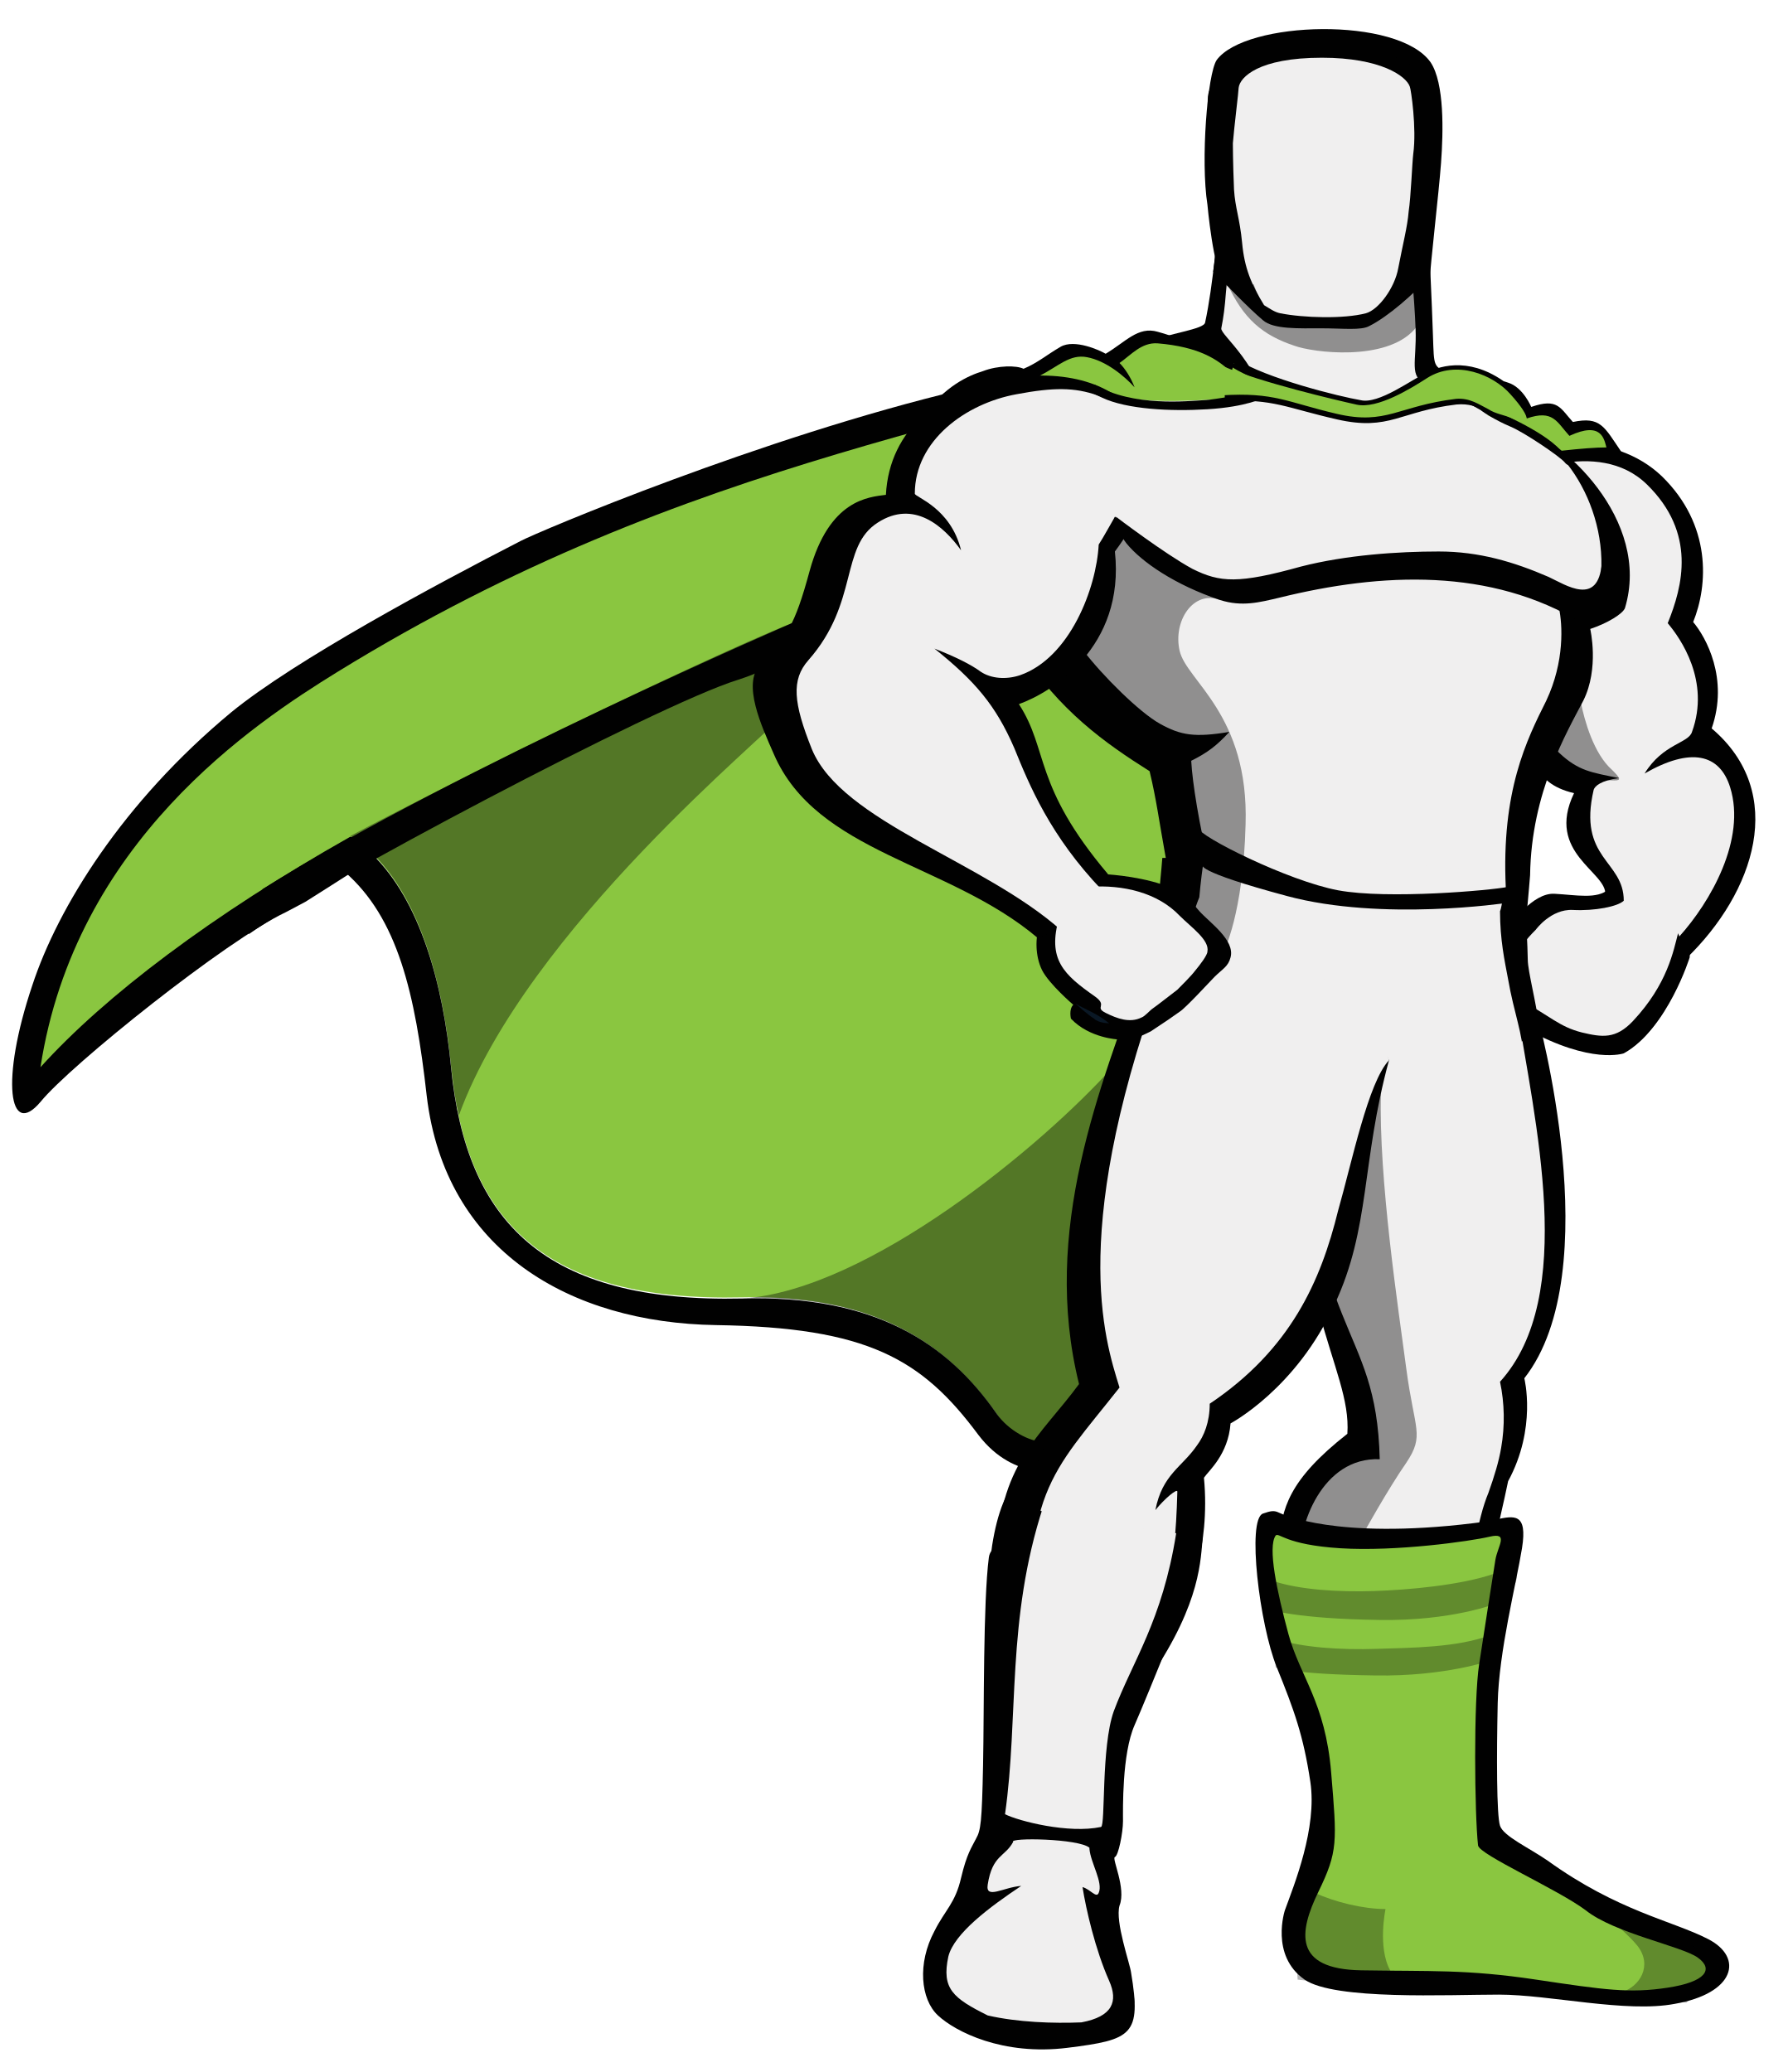
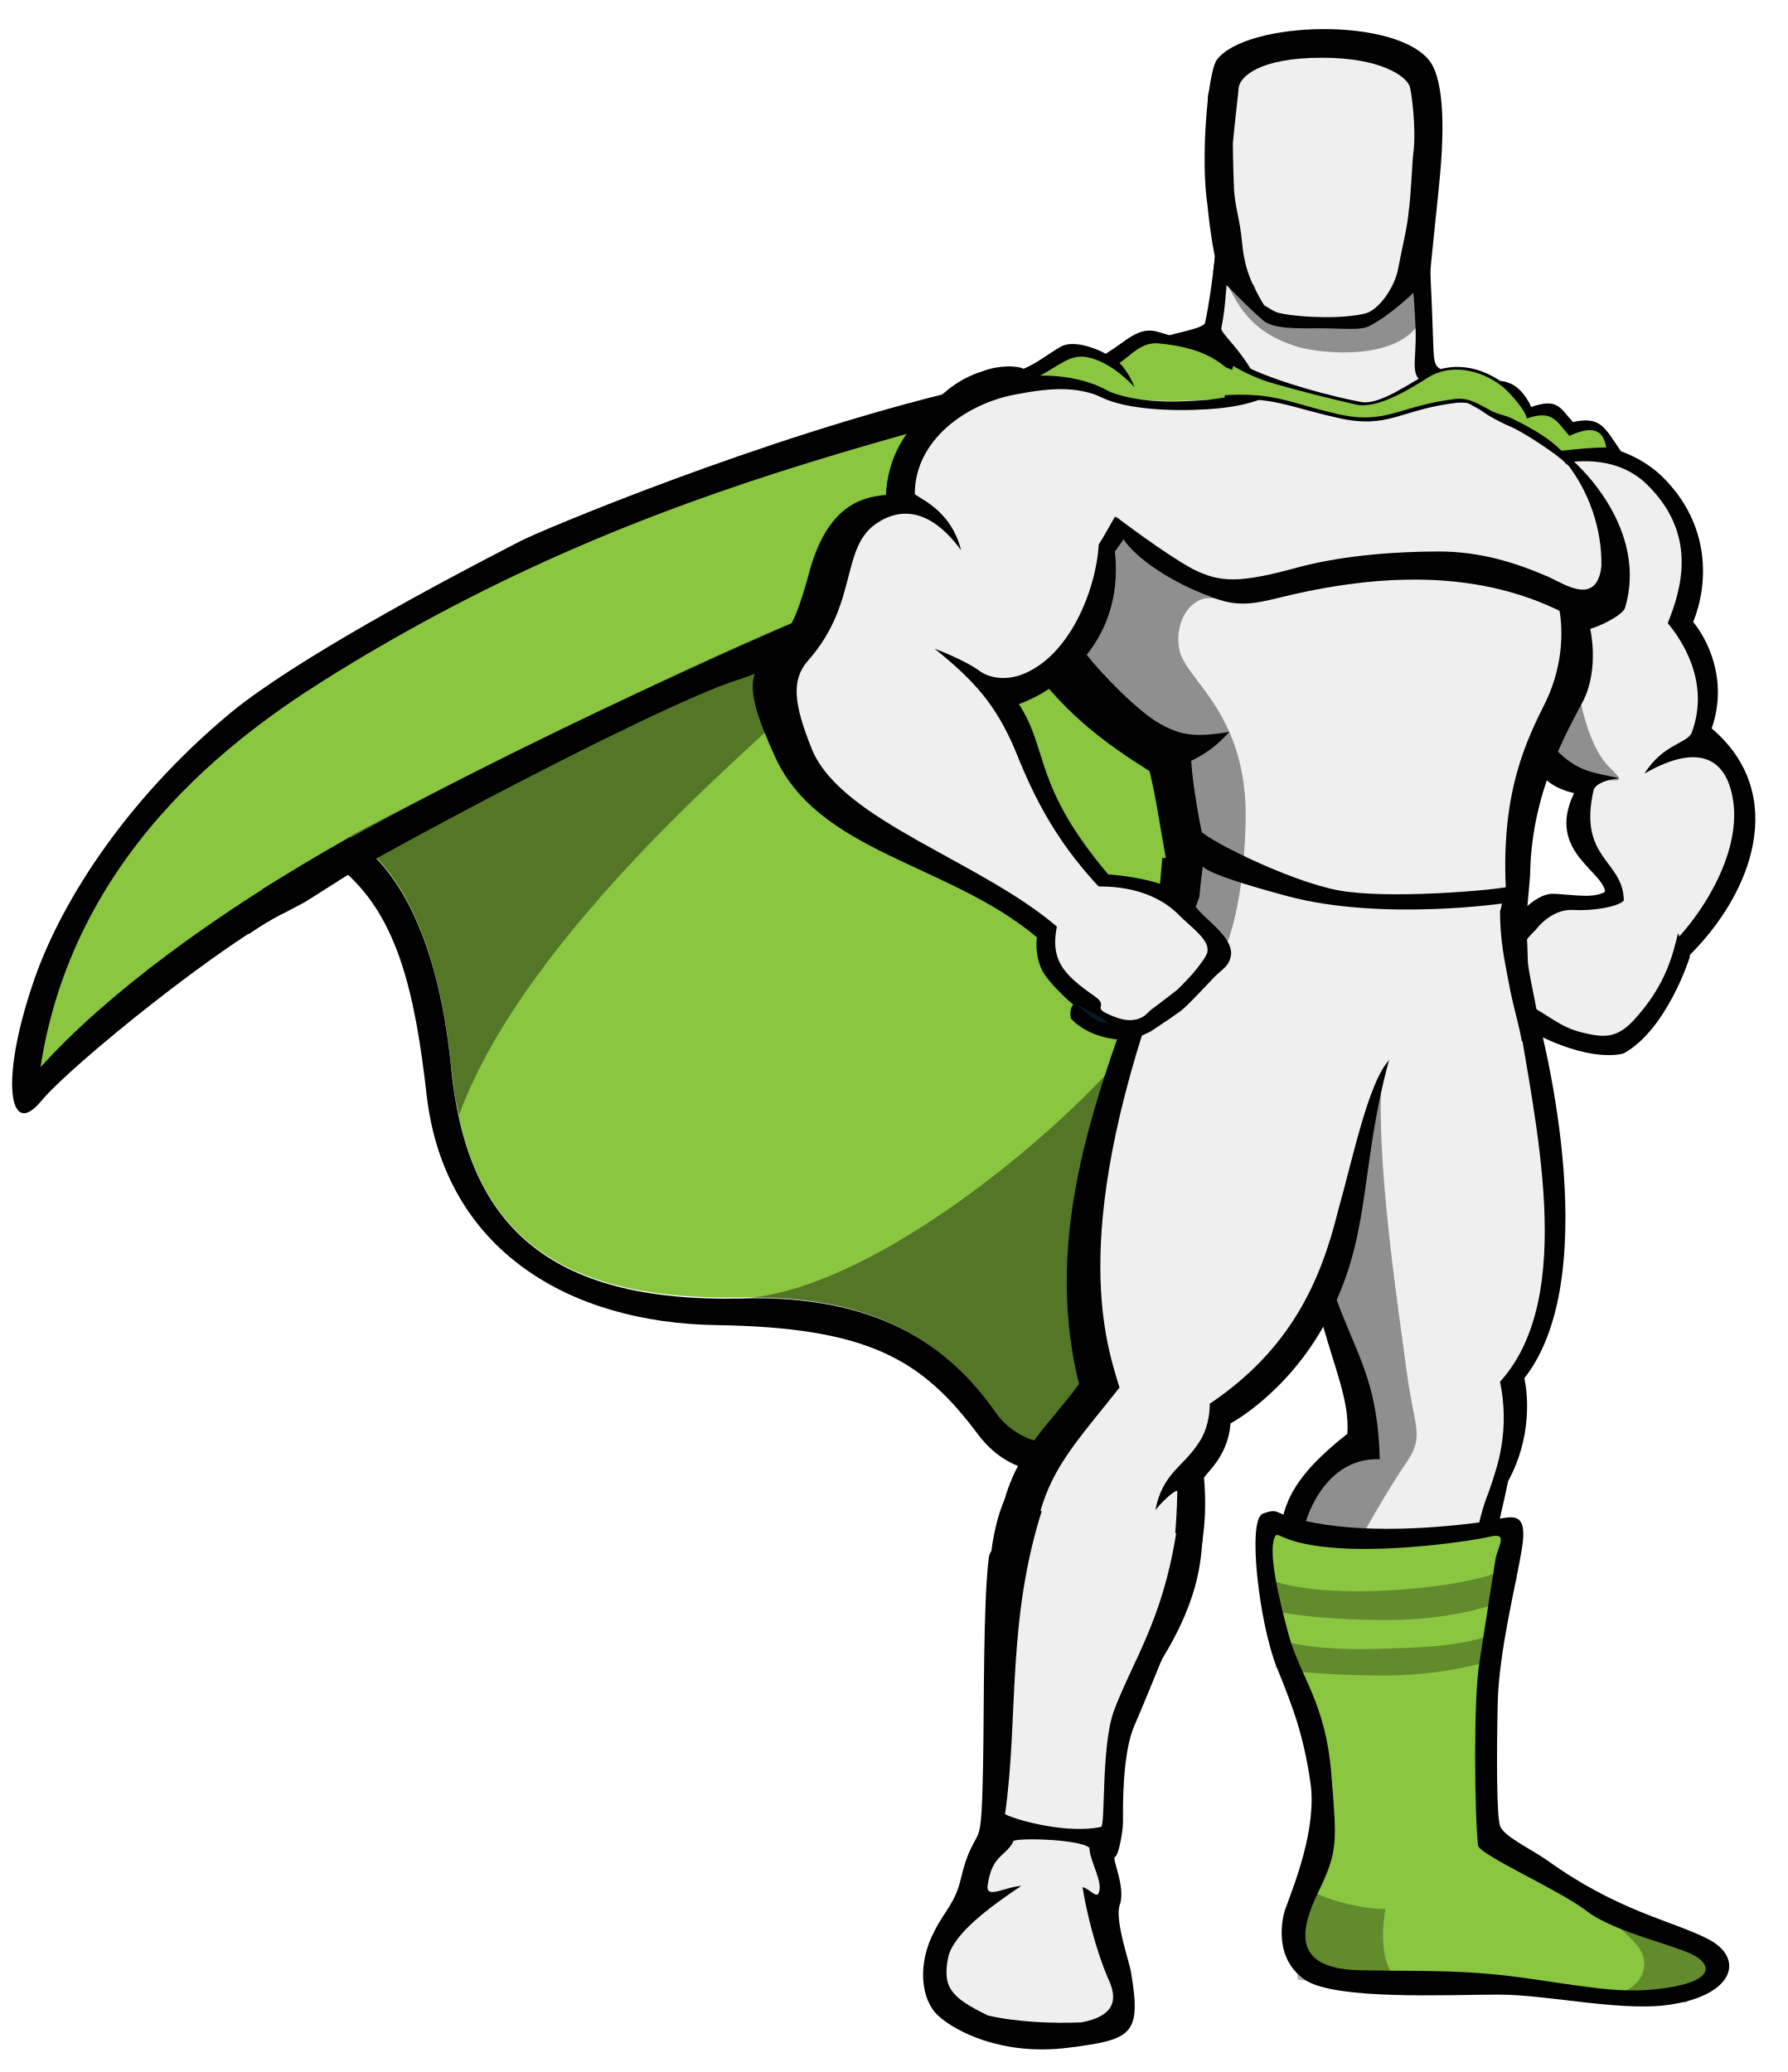
<svg xmlns="http://www.w3.org/2000/svg" height="2500" viewBox="-2.138 -2.29 314.9 359.304" width="2157">
  <path d="m48.173 155.568c-10.389 4.887-37.886 26.886-43.182 33.404-5.5 6.518-7.129-3.666-1.426-20.572 4.48-13.647 15.888-32.183 35.034-48.07 11.202-9.166 35.849-22.405 50.921-30.146 3.056-1.63 42.571-18.332 77.809-26.683 3.056-.815-3.666 5.092-4.685 8.351-5.296 15.48-111.01 81.882-111.01 81.882zm148.894 186.78c1.833 10.999.204 11.814-11.202 13.24-11.407 1.426-19.758-2.852-22.813-5.703-3.056-2.853-3.666-9.166-.611-14.869 1.834-3.667 3.667-4.889 4.686-9.37 1.018-4.277 1.833-5.296 2.647-6.925.814-1.427 1.019-2.853 1.222-12.833.204-9.98 0-28.72 1.019-36.663 1.019-8.147 36.257 3.666 36.257 3.666s-8.352 20.776-10.592 25.868c-2.241 5.093-2.037 14.869-2.037 16.906s-.814 6.11-1.426 6.314c-.611.203 2.037 5.499.814 8.555-.815 2.852 1.833 10.185 2.036 11.814zm13.444-311.437c-1.223-7.74 0-23.018 1.629-25.461 5.093-6.926 31.979-7.74 37.683.407 2.444 3.666 2.24 12.221 1.833 17.721-.407 5.499-1.833 17.313-2.037 21.184-.203 2.852-29.738 7.332-36.256-.408-1.834-2.036-2.852-13.443-2.852-13.443zm59.884 291.679c12.425 8.963 21.998 10.592 28.312 13.851 6.314 3.26 4.685 9.574-5.907 11.407-8.555 1.629-21.998-1.63-30.96-1.63s-28.924 1.019-34.22-2.647c-6.11-4.277-3.463-12.222-3.463-12.222 1.63-4.48 5.703-14.462 4.481-22.609s-2.852-12.628-5.907-20.165c-3.055-7.536-5.295-26.071-2.443-27.09s2.036 0 5.703.814c3.666.814 7.74 2.037 15.684 2.037s16.702-1.223 19.758-1.833c3.055-.611 5.499-1.223 4.48 5.092-1.018 6.314-4.073 18.128-4.277 27.294-.203 9.166-.203 19.758.408 21.591.61 1.833 5.092 3.87 8.351 6.11z" fill="#010101" />
  <path d="m226.806 51.28c-22.405 19.351-65.791 24.646-130.155 49.496-16.499 6.314-60.495 25.257-71.087 45.015 35.645-20.572 48.885 7.74 51.736 36.867 2.647 27.294 16.295 41.553 51.329 40.737 36.053-.814 47.052 20.165 57.032 44.812 19.35-94.308 50.311-112.639 70.271-128.73 42.368-34.424-9.776-95.123-29.126-88.197z" fill="#8ac640" />
  <path d="m226.806 51.28c-53.773 18.739-106.936 23.424-169.467 61.921-14.869 9.166-46.237 29.941-52.348 69.661 22.812-25.258 75.567-57.032 140.136-77.197 32.59-10.185 56.422-16.906 85.345-28.109-2.036-13.037-2.036-18.129-3.666-26.276z" fill="#8ac640" />
  <path d="m295.448 162.9s-3.87 13.24-11.61 17.518c0 0-5.703 2.037-17.109-4.277-3.259-1.833-5.703-8.147-5.5-10.185.204-4.889 3.259-7.129 3.259-7.129s3.26-5.5 7.129-5.296c3.871.203 10.389.814 12.426-1.019 1.832-2.037 11.813 3.666 11.405 10.388zm-83.104-128.119s-.814 10.389-2.24 16.906c-.204 1.223-6.314 1.833-10.796 3.667 8.555 24.442 60.088 24.238 66.81 12.221-3.259-2.24-9.777-5.703-12.832-6.925-3.056-1.223-2.852-1.019-3.056-6.722-.203-5.704-.611-16.295-1.019-19.147-.407-2.852-31.979-2.852-36.867 0z" fill="#010101" />
  <path d="m214.381 34.781s0 5.907-.611 11.61c-.203 2.648-.407 4.277-.814 6.314-.204 1.223 6.925 6.11 8.962 16.906 9.777 21.794 32.387 10.999 41.756.611-3.259-2.241-8.555-5.296-14.665-7.74-3.056-1.223-1.63-3.87-1.833-9.573-.204-5.703-1.019-14.055-1.426-17.11-.409-3.055-26.48-3.87-31.369-1.018z" fill="#f0efef" />
  <g fill="#010101">
    <path d="m212.344 34.781s-.204 3.667-.814 7.944c2.647 2.647 6.11 6.314 8.759 8.555 1.833 1.63 6.313 1.426 10.388 1.426 3.666 0 6.925.407 8.351-.407 3.26-1.63 7.944-5.703 10.592-8.759-.203-3.666-.407-7.129-.61-8.759-.206-2.852-31.778-2.852-36.666 0z" />
    <path d="m230.88 50.261c-2.445 0-5.297-.203-7.537-.611-1.019-.203-2.037-.814-2.852-1.222-1.426-1.019-2.852-2.24-4.48-3.463-3.26-2.444-3.463-3.87-3.463-4.48 1.426-12.833-.408-23.628-.408-23.628s-1.426-5.5 6.314-6.926 12.425-1.629 12.425-1.629 4.889 0 12.425 1.629c7.74 1.426 6.314 6.926 6.314 6.926s-1.833 10.795-.407 23.628c0 .61-.203 2.036-3.463 4.48-2.852 2.037-5.092 4.277-7.332 4.685-2.241.408-5.093.611-7.536.611z" />
    <path d="m230.88 3.006c-13.443 0-16.092 3.666-19.962 7.74-.814 1.018-.204 7.129 1.223 20.165h1.833s-1.223-3.667-1.019-7.944 1.019-4.073.407-5.092c-.814-1.223-2.444-3.26 1.223-5.296 3.666-2.037 9.369 1.629 16.295 1.833 6.925-.204 12.832-3.87 16.498-1.833 3.666 2.036 2.037 4.073 1.223 5.296-.815 1.222.203.814.407 5.092.203 4.277-1.019 7.944-1.019 7.944h1.833c1.222-13.036 2.037-18.739 1.426-19.758-3.463-4.481-6.925-7.944-20.368-8.147zm64.568 160.505s-3.87 12.425-11.406 16.702c-1.63-.814-1.426-2.036-2.852-3.87-.408-.61-1.834-1.019-2.444-1.629-.611-.611-.407-1.63-1.426-2.444-.815-.815-1.426-.204-2.241-.815-.814-.814-1.019-1.833-1.629-2.443-.408-.408-2.037-.611-2.444-1.019-1.019-1.019-9.98-2.852-9.573-4.889.814-3.056 2.444-5.296 2.444-5.296s3.87-5.703 7.739-5.5c3.87.204 7.537 1.019 9.574-.814 2.241-2.038 14.87 5.499 14.258 12.017z" />
    <path d="m268.969 73.482s12.832-3.056 21.591 5.296c8.759 8.555 8.147 19.146 5.5 25.664 2.24 2.648 6.314 9.98 3.259 18.739 13.443 11.406 7.536 28.924-4.481 40.534 0 0-2.852-10.592-14.258-11.203.407-4.073-10.592-7.333-5.5-17.925-7.74-1.833-7.536-7.129-8.758-13.646-1.019-6.519 2.647-47.459 2.647-47.459z" />
  </g>
  <path d="m264.284 79.185s14.869-7.536 23.628 1.019c8.758 8.555 6.313 17.924 3.666 24.442 2.24 2.647 7.536 10.185 4.277 19.146-.611 2.037-5.092 2.037-8.352 7.333 8.147-4.686 13.24-3.463 15.073 2.443 2.852 9.166-3.463 20.165-8.962 26.276 0-.204-.204-.408-.204-.611-.814 3.056-1.833 8.962-7.943 15.48-3.056 3.259-5.5 2.852-8.963 2.037-4.073-1.019-5.499-2.853-11.202-5.907-3.259-1.833-1.426-4.074-1.426-5.907 0-.407.407-1.019 1.019-1.833.407-1.019 1.629-2.647 3.462-4.481 0 0 2.648-3.666 6.519-3.463 3.87.204 7.943-.61 8.962-1.629 0-7.129-8.147-7.333-5.296-19.554.204-.611 1.223-1.63 4.481-2.037-4.889-1.019-7.129-1.223-10.592-4.481-2.444-2.24-4.277-5.092-4.889-8.758-1.221-6.314-3.258-39.515-3.258-39.515z" fill="#f0efef" />
  <path d="m221.306 66.353c-1.222-1.63-7.536-9.777-19.554-13.036-3.463-1.019-5.703 1.833-9.165 3.87-1.019-.611-5.5-2.648-7.944-1.223s-4.073 2.852-6.518 3.87c-1.223-.611-4.481-.611-7.129.407-2.648.815-6.722 2.648-10.592 7.944-2.444 8.759 43.181 2.24 43.181 2.24z" fill="#010101" />
  <path d="m221.714 66.353c-6.519-2.241-5.5-9.777-19.962-10.999-2.852-.204-4.685 2.036-6.722 3.462 1.019 1.019 2.037 2.648 2.648 4.277-1.833-2.036-5.092-4.685-8.352-5.296-3.055-.61-5.092 1.63-8.351 3.26.61.61 1.222 1.629 2.036 2.852-2.852-1.833-4.888-2.444-8.758-1.019-2.648.814-7.74 3.055-11.61 8.555-2.444 8.759 41.145-1.019 41.145-1.019z" fill="#8ac640" />
  <path d="m260.007 69.612s0-2.241-.204-4.277c0-.407-1.629-1.426-1.629-1.833l-.407-.408s3.259-1.833 5.703-.814c2.647.814 4.073 4.277 4.073 4.277 4.685-1.629 5.092.204 7.333 2.648 4.889-1.019 5.499.814 8.555 5.296 0 0-3.666-.611-10.795.61-6.926 1.018-12.629-5.703-12.629-5.499z" fill="#010101" />
  <path d="m259.192 68.593s1.222-1.019.814-1.223c2.24-1.222 5.296-2.647 6.722 1.223 4.685-1.63 5.296.611 7.536 3.056 5.703-2.648 6.11.61 6.518 2.036-1.833 0-4.48.204-8.147.611-6.925 1.019-13.647-5.907-13.443-5.703z" fill="#8ac640" />
  <path d="m189.939 63.501s11.61 4.073 21.387 3.462c9.777-.814 26.479-1.629 35.441 3.667 0 0 9.166-3.26 17.721-1.019 8.556 2.24 24.239 16.906 19.555 32.386-.408 1.019-3.056 2.648-6.111 3.667 0 0 1.63 6.925-1.222 12.628-2.852 5.5-9.166 16.092-9.37 30.757-.203 2.444-.61 7.536-1.018 9.98-15.888-.61-40.33-6.518-64.365-6.11.203-2.647.407-4.277.611-6.925h.61c-1.222-6.722-1.629-10.185-2.852-15.277-7.74-4.888-15.888-10.591-22.812-21.387-6.722-10.796 12.425-45.829 12.425-45.829zm78.623 109.991s12.629 45.219-2.24 64.162c0 0 2.24 8.758-2.852 18.128-.815 4.073-1.834 7.74-2.444 11.813-2.648 16.906-7.13 24.035-8.352 51.125l-12.222-.203s-1.426-19.554-5.703-29.942c-2.443-5.906-12.018-13.851-11.609-21.794.407-6.111 1.629-11.203 12.018-19.351.814-11.813-11-23.017-9.166-67.013z" fill="#010101" />
  <path d="m264.896 171.658c3.259 20.776 10.795 51.533-2.852 66.605a30.712 30.712 0 0 1 .203 11.61c-.407 2.444-1.222 5.092-2.24 7.943-2.037 4.889-2.852 12.018-3.463 16.295-2.648 16.906-2.648 17.722-3.87 44.812l-12.222-.204s-1.426-19.554-5.703-29.941c-2.443-5.907-7.536-10.999-7.943-18.943-.407-6.11 3.87-18.331 14.055-17.924-.611-24.646-12.018-19.758-15.073-71.087zm-74.957-108.157s4.481 1.426 9.369 1.833c4.889.407 10.185 0 14.869-.204 9.777-.814 23.628-1.833 32.794 3.463 0 0 5.092-1.63 10.592-1.223 2.444.204 4.889 2.241 7.74 3.056 8.962 2.24 17.517 17.109 13.646 30.553-.407 1.019-3.259 0-6.518 1.019.61 2.852 1.019 9.37-2.241 16.295-3.462 6.926-7.943 15.888-7.129 32.998-21.387-1.019-30.96-2.444-52.144-3.463-1.833-7.537-3.056-15.073-3.259-18.943 2.852-1.426 4.48-2.647 6.722-5.092-6.11 1.019-8.555.611-12.222-1.426-3.666-2.037-10.184-8.555-13.443-12.832-.407-.408-2.647 6.313-7.739 6.518-1.834-2.648 5.906-10.185 4.48-13.036-5.091-10.389 4.483-39.516 4.483-39.516z" fill="#f0efef" />
  <path d="m266.524 154.752s.407 7.333.407 9.166c0 2.037 1.63 8.147 1.833 10.999-2.24 3.87-12.017 12.629-29.738 15.888-17.517 3.666-40.737-23.831-40.737-23.831.611-2.648 2.648-10.389 4.074-14.462.204-.407.611-1.426.611-1.833 1.834-2.648 63.55 4.073 63.55 4.073z" fill="#010101" />
  <path d="m262.044 155.364c0 5.092.814 8.759 1.426 12.018 1.018 5.907 2.647 9.777 2.647 13.647 0 11.813-15.48 9.776-28.517 10.184-17.517 3.667-32.386-23.831-32.386-23.831 1.222-4.685 2.037-9.98 3.87-14.462.203-2.444.611-5.499.814-6.925 24.85 0 42.367 1.426 52.552 2.443.408 2.241.001 6.111-.406 6.926z" fill="#f0efef" />
  <path d="m242.489 181.639s-10.795-24.035-43.182-16.905c-7.739 21.794-18.128 46.848-11.406 73.938-6.722 9.166-14.462 14.259-14.462 31.164 0 16.906.815 19.758.815 19.758l23.831 1.223s7.74-9.98 10.795-20.776c.815-3.056 1.63-8.555 1.019-14.869.814-1.222 4.277-4.073 4.685-9.573 0 0 11.61-6.11 18.332-20.979 6.315-13.446 4.685-25.056 9.573-42.981z" fill="#010101" />
  <path d="m242.489 181.639c-.61-2.24-8.758-24.238-38.904-17.721-17.72 47.256-11.202 66.81-8.555 75.364-12.018 15.276-17.517 18.535-15.072 49.496h15.888c7.332-11.61 8.962-15.888 9.369-31.164 0-.611-2.24 1.222-3.87 3.259 1.223-6.314 4.685-7.536 7.333-11.406 1.222-1.63 2.24-4.074 2.24-7.333 14.258-9.573 19.554-21.591 22.609-34.016 2.445-8.554 5.296-22.609 8.962-26.479z" fill="#f0efef" />
  <g fill="#010101">
    <path d="m192.179 148.846s5.5.203 10.389 1.833c4.685 1.629 4.685 2.647 6.518 4.685s6.314 5.092 5.5 8.147c-.408 1.63-1.426 2.037-2.852 3.463-.611.611-5.093 5.499-6.111 6.11-.611.407-1.426 1.019-2.037 1.426l-3.055 2.037c-2.037 1.019-3.463 1.63-5.703 1.426 0 0-5.092-.204-8.352-3.666 0 0-.407-1.63.408-2.444 0 0-4.278-3.667-5.5-6.111-1.223-2.443-1.223-5.906-.407-7.739.407-1.835 8.35-6.927 11.202-9.167zm5.093 198.187-.611 5.093s-1.833 2.24-15.48 2.037c-13.851-.204-17.517-4.481-18.739-6.722l-.814-5.296s2.648-3.87 3.259-3.87c4.481.407 19.758 6.518 30.35 8.147 1.016 0 1.219.407 2.035.611zm29.534-10.388c0 2.24-.204 2.24-.204 4.481 2.444 1.833 8.556 2.852 20.165 2.647 16.906-.407 32.59 5.093 51.736 1.833l.204-3.666-1.833-.203-67.828-5.5z" />
    <path d="m241.675 343.774h5.092c11-.407 21.388 2.037 32.59 2.648 5.907-.204 13.24-1.63 12.629-5.907l-57.847-4.889c-3.463 3.87-.816 7.129 7.536 8.148zm-66.402-85.752c1.833 1.222 14.258 8.555 34.423 7.536-.408 3.87-.204 11.407-9.166 24.646-4.481 6.518-8.352 17.925-9.166 32.387.204 3.259 2.037 6.11-.407 10.388.814 2.647 4.073 7.943 5.703 11.202 1.629 3.26 2.444 6.926-8.352 7.13-10.999.203-28.72-1.019-26.275-9.573 1.223-4.481 4.685-9.166 5.093-11 .407-1.833.407-7.332 3.869-10.999 3.056-10.184 2.037-19.961 1.427-29.127-1.019-9.574-1.223-24.85 2.851-32.59zm18.943-166.005c14.462-19.351 2.24-34.83-20.979-30.146-9.37 1.833-18.739 8.352-19.351 20.165-3.055.407-9.98.814-13.443 13.443-2.647 9.777-4.073 11.61-8.759 16.498-3.055 3.463.204 10.592 2.444 15.685 7.537 17.517 30.757 19.146 46.441 32.386 5.296-1.426 10.795-7.332 12.425-11.202-13.24-15.685-10.389-21.795-15.685-29.942 5.704-2.038 18.74-9.981 16.907-26.887z" />
  </g>
  <path d="m191.364 90.795c.814-1.223 2.24-3.87 2.852-4.889.204-.204 2.444 3.666 2.648 3.463 5.499-8.963 6.925-21.999.61-23.221-1.426-.204-4.073-.814-6.314-1.63-4.073-1.426-7.739-1.426-14.258-.203-8.962 1.629-17.924 8.147-17.924 17.517 0 .611 6.313 2.444 8.147 9.981-3.056-4.278-8.352-8.963-14.666-4.889-6.722 4.277-3.259 14.054-12.221 24.238-3.056 3.463-2.648 7.537.61 15.684 5.296 12.833 30.35 19.758 43.997 31.979 3.259-1.426 5.499-4.685 7.129-7.129-9.166-9.573-12.833-18.536-15.48-25.054-3.259-7.536-6.926-11.813-14.055-17.518 3.667 1.426 6.519 2.852 8.147 4.074 1.833 1.222 4.481 1.426 6.926.611 8.76-3.053 13.445-15.275 13.852-23.014z" fill="#f0efef" />
  <path d="m279.968 94.054c-.611 7.74-6.314 3.87-9.369 2.444-6.111-2.648-12.222-4.481-19.351-4.481s-16.295.611-24.238 2.648c-10.999 3.055-14.259 2.852-19.147.407-4.888-2.648-13.442-9.166-13.442-9.166s-.204 2.037 1.833 4.685c2.647 3.259 8.555 7.333 16.498 9.98 3.87 1.223 6.926.407 10.389-.407 18.128-4.481 37.274-5.296 53.365 4.481.815.407 3.667-.815 4.889-2.648 1.628-2.647-1.427-7.943-1.427-7.943z" fill="#010101" />
  <path d="m187.291 171.658c1.629 1.019 3.666 1.63 5.906 3.463 0 0-1.833 0-2.647-.814-1.019-.611-3.056-2.444-3.259-2.649z" fill="#0a1825" />
  <path d="m246.156 10.135c-.611-1.833-5.093-5.093-15.48-5.093-11.203 0-14.462 3.463-14.665 5.296 0 .611-.815 7.13-1.019 9.777 0 0 0 3.259.203 8.147.204 3.259 1.019 5.092 1.426 9.37.407 4.48 1.63 7.332 3.87 10.999 1.019.61 1.833 1.222 2.852 1.426 4.074.814 11.203 1.018 15.073 0 2.24-.611 5.092-4.481 5.703-7.944.814-4.277 1.629-7.333 1.833-9.98.407-2.647.611-8.555.814-10.185.612-4.48-.407-11.406-.61-11.813z" fill="#f0efef" />
  <path d="m224.769 261.892s10.796 4.685 37.479.611c0 0-7.536 37.886-4.073 56.828 0 0 3.462 4.889 29.127 14.258 0 0 11.406 2.852 10.999 8.556 0 0 .407 1.222-13.443.814s-26.887-2.852-36.053-2.852-18.943.407-20.572-2.24c-1.833-2.444.407-8.759 3.055-12.426 2.853-3.869 2.037-6.722 1.834-13.646-.613-18.128-14.464-36.867-8.353-49.903z" fill="#010101" />
  <path d="m222.528 265.355c-1.426 2.037.203 9.776 2.24 17.313 2.037 7.536 6.519 12.018 7.537 24.442 1.018 12.221 1.222 13.851-2.241 20.979s-4.481 13.647 7.536 13.851 18.536-.204 30.757 1.63c12.222 1.833 16.499 2.444 23.221 1.426s8.147-3.26 5.296-5.296c-2.852-2.037-14.666-4.277-19.758-8.352-4.889-3.666-18.739-9.777-18.942-11.406-.611-5.5-.815-25.461.203-31.979 1.019-6.519 2.444-15.888 2.852-18.332s2.444-4.889-1.019-4.074c-3.462.814-16.498 2.648-26.275 2.037-9.777-.61-10.795-2.851-11.407-2.239z" fill="#8ac640" />
  <path d="m229.454 328.294c3.462 1.629 8.555 2.852 12.425 2.852 0 0-1.427 6.722.814 10.795 2.24 4.074-16.295 1.63-16.295 1.63l-.814-14.462zm53.977 17.517c3.259-1.019 5.5-4.685 2.852-8.147-2.852-3.463-5.296-4.074-1.63-4.277 3.667-.204 17.11 7.943 17.11 7.943l-6.926 6.314zm-61.514-72.513c4.685 1.63 11.814 2.037 17.925 1.833 6.11-.203 15.276-1.019 21.184-3.055 5.906-2.037 3.462 2.24 3.462 2.24l-3.259 3.056s-7.74 3.055-20.368 2.852c-14.869-.204-19.351-1.833-19.351-1.833zm.407 10.185c4.686 1.63 11.814 2.037 17.925 1.833 6.11-.203 14.258-.203 20.165-2.444 2.444-.814 1.019 2.648 1.019 2.648l-1.019 1.833s-7.944 2.852-20.369 2.647c-14.869-.203-17.517-1.426-17.517-1.426z" fill="#010101" opacity=".3" />
  <path d="m224.769 261.892s17.721 6.314 37.683 2.037c0 0-7.74 36.46-4.277 55.199 0 0 3.462 4.888 29.127 14.258 0 0 11.406 2.852 10.999 8.555 0 0 .407 1.223-13.443.814-13.851-.407-26.887-2.852-36.053-2.852s-18.943.408-20.572-2.24c-1.833-2.444.407-8.759 3.055-12.425 2.853-3.87 2.037-6.722 1.834-13.647-.613-17.924-14.464-36.663-8.353-49.699z" fill="none" />
  <path d="m224.769 261.892s17.721 6.11 37.683 1.833c0 0-7.74 36.664-4.277 55.403 0 0 3.462 4.888 29.127 14.258 0 0 11.406 2.852 10.999 8.555 0 0 .407 1.223-13.443.814-13.851-.407-27.091-4.277-36.053-2.852-9.573 1.63-18.943 1.019-20.572-2.24-1.426-2.647.407-8.759 3.055-12.425 2.853-3.87 2.037-6.722 1.834-13.647-.613-17.924-14.464-36.663-8.353-49.699z" fill="none" />
  <path d="m208.881 140.699c0 1.426 15.888 9.369 24.646 10.999 8.759 1.629 27.091 0 29.942-.611l-.408 2.852s-21.794 3.259-38.496-1.222c-16.703-4.481-14.869-5.5-14.869-5.5z" fill="#010101" />
  <path d="m174.865 314.443c2.444 1.223 11.203 3.463 16.906 2.241.814-.204 0-14.055 2.241-20.369 3.259-8.759 8.555-15.888 10.998-31.367-8.555-.815-18.331-3.056-23.424-4.686-6.517 19.962-4.276 37.071-6.721 54.181zm13.648 12.833c1.426.407 2.444 2.036 2.852 1.019.814-1.834-1.426-5.296-1.63-7.74v-.204c-1.833-1.629-14.258-1.833-13.443-1.019-1.426 2.648-3.666 2.241-4.48 7.537-.407 2.647 2.852.407 5.906.203-5.499 3.666-11.813 8.352-12.832 12.425-1.222 5.703.815 7.333 6.926 10.389 5.296 1.222 11.61 1.426 16.498 1.222 5.5-1.019 6.519-3.666 4.889-7.333-2.446-5.5-4.075-12.629-4.686-16.499z" fill="#f0efef" />
  <path d="m190.753 62.686c6.722 3.87 16.092 2.852 19.554 2.648.815 0 8.963-1.426 9.37-1.223.814.204.814.815.814.815s-3.055 1.629-9.98 2.036c-6.518.407-14.258 0-18.535-2.036-5.093-2.24-1.223-2.24-1.223-2.24zm69.254 3.87c1.222.814 9.166 3.87 12.629 7.536 3.055 3.26 1.426 3.056.814 2.241-.814-1.019-7.129-5.296-9.573-6.314s-5.5-2.852-5.5-3.259 1.63-.204 1.63-.204z" fill="#010101" />
  <path d="m189.734 151.086c5.907-.407 12.018 1.019 15.888 5.092 2.037 2.037 5.296 4.277 4.889 6.314 0 .611-1.223 2.241-2.24 3.463-.611.814-2.444 2.647-3.056 3.259-.814.611-3.666 2.852-4.277 3.259-.611.408-1.426 1.427-2.037 1.63-2.036 1.019-4.277.204-6.314-.814-2.036-1.019.408-1.223-1.833-2.852-5.499-3.87-8.555-6.519-6.314-14.055.203-1.426 2.443-3.056 5.294-5.296z" fill="#f0efef" />
  <path d="m137.795 104.442c-18.332 7.333-64.977 30.554-78.216 37.683 10.999 6.925 16.091 23.627 17.721 40.533.203 1.63.407 3.056.611 4.685.203 1.426.407 2.444.61 3.056 0 .204 0 .611.204.814 12.018-32.793 54.995-67.42 56.625-70.068.814-1.222-1.019-6.518 1.833-11.609 3.667-6.52 10.797-9.372.612-5.094zm43.589 153.784c9.369-18.739 9.573-36.664 9.369-57.644 0-8.759 6.314-21.184 3.056-17.721-12.222 13.646-42.978 39.312-65.18 40.737 31.164-1.018 43.385 14.666 52.755 34.628z" fill="#010101" opacity=".4" />
  <path d="m41.654 159.437c11.61-8.351 71.698-40.329 86.16-44.811 14.461-4.685 9.98-10.185 9.98-10.185s-58.662 25.257-93.696 47.052" fill="#010101" />
  <path d="m212.751 100.572c-4.685-1.833-8.351 3.667-7.129 8.963 1.223 5.296 12.222 11.202 11.61 30.553-.407 15.888-3.87 22.405-3.87 22.405l-7.74-9.776s-1.222-21.999-3.87-25.258c-2.647-3.259-10.999-9.166-14.258-12.221-3.259-3.056 3.666-7.129 3.259-12.833-.407-5.499 3.463-16.498 3.463-16.498zm28.313 86.77c-.407 15.276 3.056 37.886 4.481 48.682 1.426 10.795 3.259 11.61 0 16.499-3.259 4.685-7.536 12.425-7.536 12.425l-14.055-1.223s11.203-14.258 11.813-16.906c.611-2.647-5.703-22.812-5.703-22.812zm-27.09-142.58c2.852 6.313 6.314 9.165 11.813 10.999 3.259 1.222 16.091 2.852 21.184-2.852 2.24-2.648.814-9.777.814-9.777l-11.61 9.369-15.684-2.851-1.833-4.685z" fill="#010101" opacity=".4" />
-   <path d="m215.195 58.816c5.296 3.463 18.536 6.722 22.202 7.333 3.666.814 9.573-3.87 12.425-5.092 3.056-1.426 8.352-2.241 14.462 3.259.611.611-1.426 3.259-1.426 3.259-.204-.204-1.426-.204-3.056-1.019-1.629-.814-3.055-1.426-5.499-1.222-10.185 1.222-11.814 4.685-20.776 2.647s-11.203-3.666-19.961-3.259" fill="#8ac640" stroke="#010101" stroke-linejoin="round" stroke-miterlimit="10" stroke-width="1.586" />
+   <path d="m215.195 58.816c5.296 3.463 18.536 6.722 22.202 7.333 3.666.814 9.573-3.87 12.425-5.092 3.056-1.426 8.352-2.241 14.462 3.259.611.611-1.426 3.259-1.426 3.259-.204-.204-1.426-.204-3.056-1.019-1.629-.814-3.055-1.426-5.499-1.222-10.185 1.222-11.814 4.685-20.776 2.647s-11.203-3.666-19.961-3.259" fill="#8ac640" stroke="#010101" stroke-linejoin="round" stroke-miterlimit="10" strokeWidth="1.586" />
  <path d="m213.362 59.427c6.722 2.852 19.758 5.907 23.424 6.722s9.573-2.852 12.425-4.685c5.093-3.259 11.61-.611 14.666 2.852 2.036 2.24 2.852 3.666 2.852 4.277 0 .814-2.444 0-2.444 0-1.426-.611-3.056-.814-4.277-1.63-1.63-.814-3.26-2.036-5.703-1.833-10.185 1.223-12.222 4.685-20.98 2.648s-10.999-3.87-20.368-3.26" fill="#8ac640" />
  <path d="m181.791 249.67c-.407-.407.407-.814 0-.814-2.647 0-6.314-2.037-8.352-4.889-8.758-12.628-21.591-20.979-44.811-20.368-34.831.814-48.682-13.443-51.329-40.737-1.426-14.869-5.5-29.331-13.851-37.479l-4.889 3.056c9.369 8.147 12.425 21.387 14.462 39.515 3.259 27.294 25.257 39.923 50.922 40.33 26.683.407 36.256 5.907 46.236 19.351 3.259 4.277 6.926 5.703 9.777 6.314z" fill="#010101" />
  <path d="m276.302 118.7c.611 3.055 2.24 8.962 5.499 11.813 1.427 1.426 1.63 1.833.408 1.833-1.223 0-10.185-.407-10.185-.407l-2.444-4.277z" fill="#010101" opacity=".4" />
</svg>
